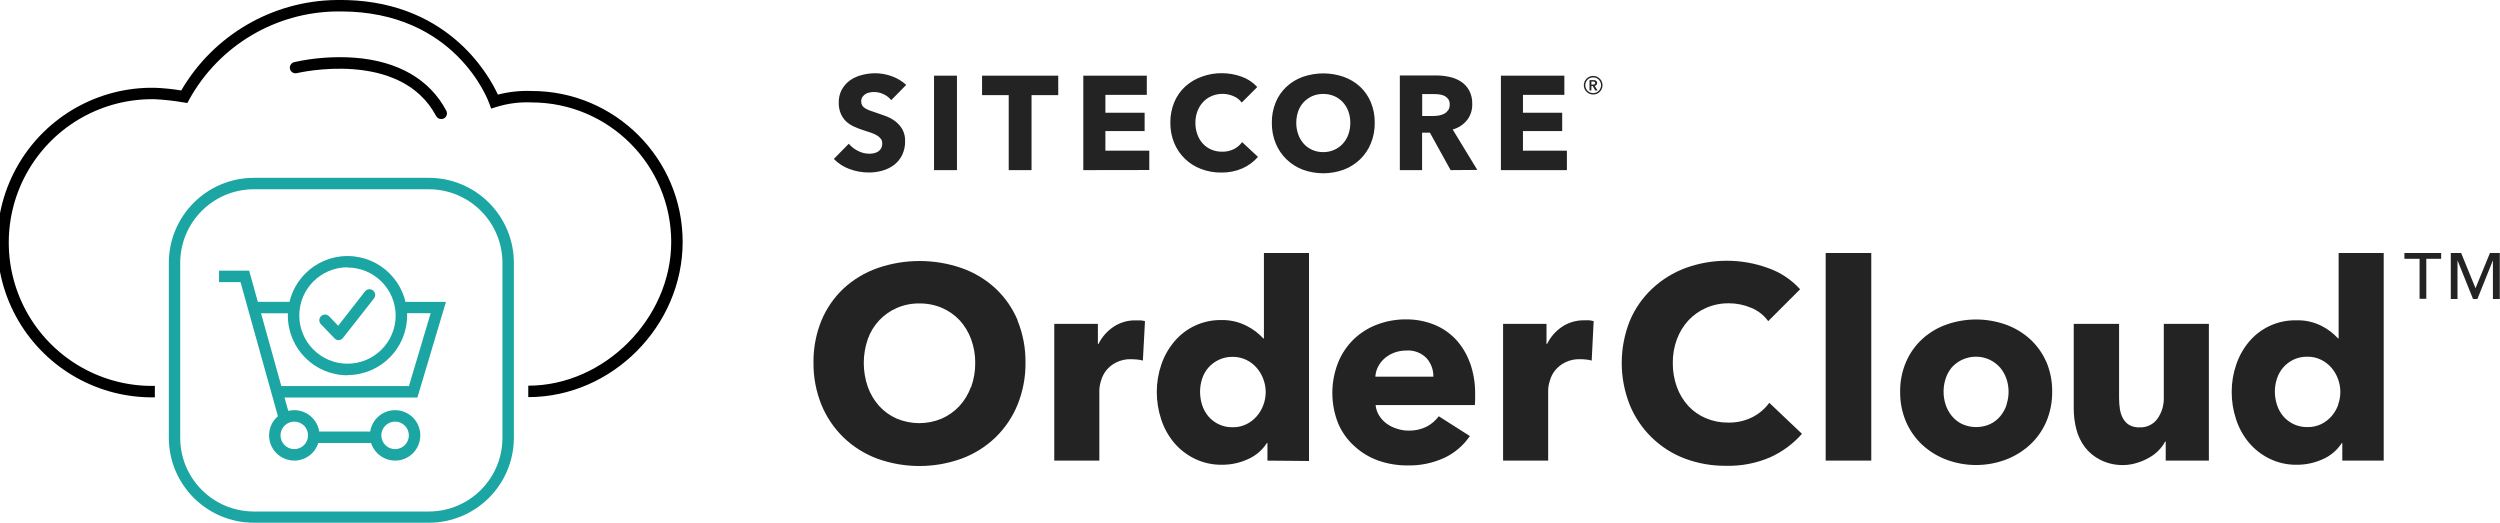
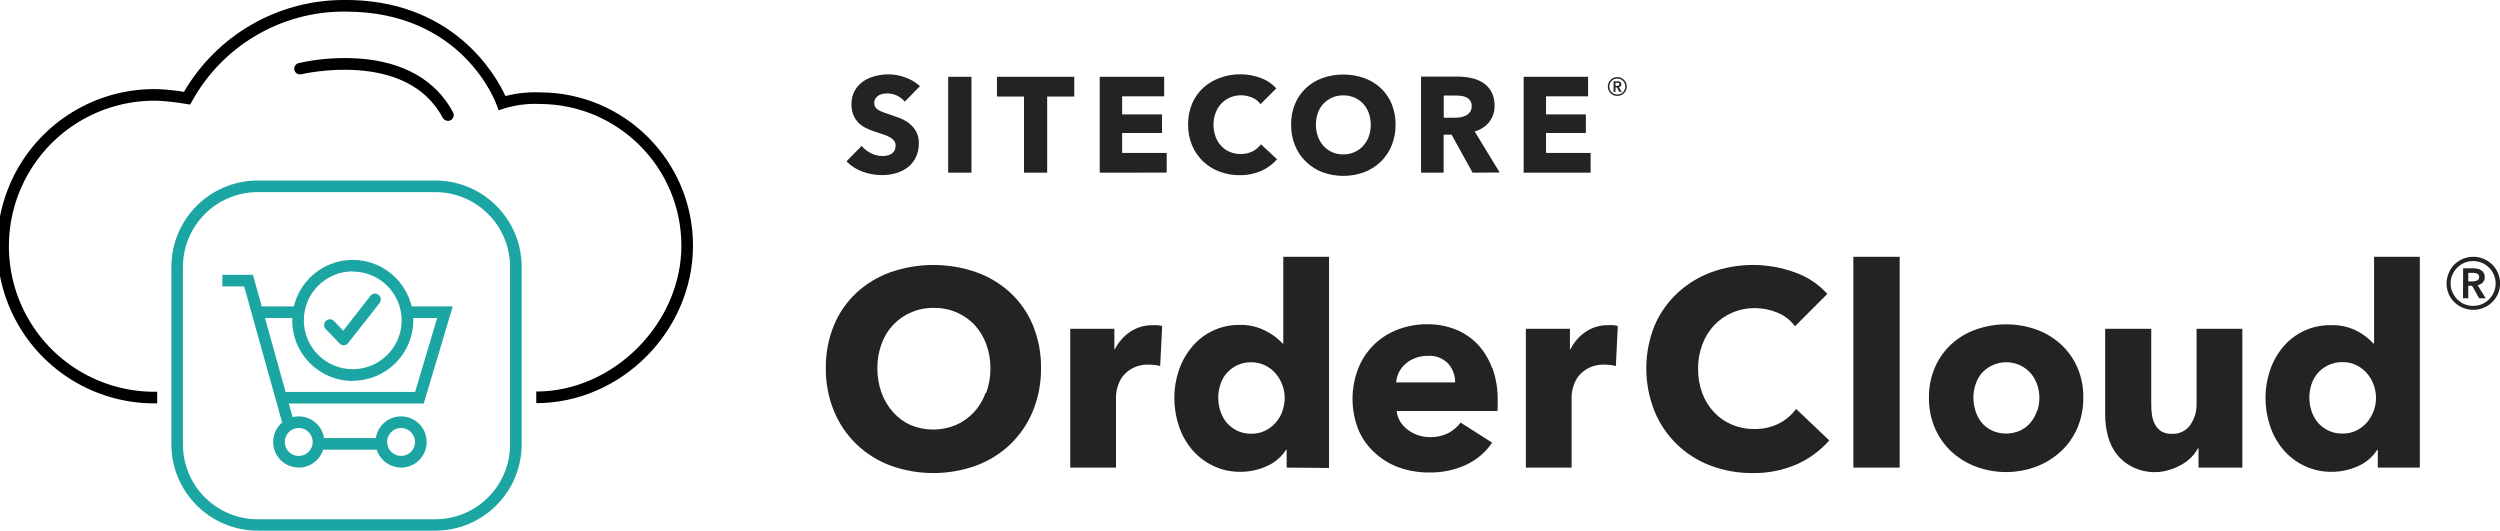
- <svg xmlns="http://www.w3.org/2000/svg" viewBox="0 0 483.04 101.04">
+ <svg xmlns="http://www.w3.org/2000/svg" viewBox="0 0 475.83 101.04">
  <defs>
-     <style>.cls-1{fill:none;}.cls-2{clip-path:url(#clip-path);}.cls-3{fill:#232323;}.cls-4{fill:#1ca6a3;}</style>
-     <clipPath id="clip-path" transform="translate(0 0)">
-       <rect class="cls-1" width="483.04" height="101.04" />
-     </clipPath>
+     <style>.cls-1{fill:#232323;}.cls-2{fill:#1ca6a3;}</style>
  </defs>
  <g id="Layer_2" data-name="Layer 2">
    <g id="Layer_1-2" data-name="Layer 1">
-       <g class="cls-2">
-         <path class="cls-3" d="M302.75,32.87V29.11h-8.49V25.32h7.58V21.78h-7.58V18.33h8V14.62H290V32.87Zm-23-11.52A2,2,0,0,1,279,22a3.82,3.82,0,0,1-1,.32,7.11,7.11,0,0,1-1.11.09h-2.1V18.18h2.35a7.43,7.43,0,0,1,1,.07,3,3,0,0,1,1,.3,2,2,0,0,1,.7.62,1.8,1.8,0,0,1,.27,1,2,2,0,0,1-.3,1.14m5.63,11.52-4.76-7.81a5.45,5.45,0,0,0,2.78-1.81,4.85,4.85,0,0,0,1-3.12,5.23,5.23,0,0,0-.6-2.62,4.73,4.73,0,0,0-1.58-1.71,6.7,6.7,0,0,0-2.25-.91,12.09,12.09,0,0,0-2.56-.27h-7V32.87h4.3V25.63h1.51l4,7.24ZM260.52,26a5.31,5.31,0,0,1-1.09,1.79,4.86,4.86,0,0,1-1.65,1.17,5,5,0,0,1-2.11.43,5.09,5.09,0,0,1-2.12-.43,4.78,4.78,0,0,1-1.63-1.17A5.43,5.43,0,0,1,250.85,26a6.5,6.5,0,0,1-.39-2.28,6.71,6.71,0,0,1,.37-2.22,5.09,5.09,0,0,1,1.07-1.77,5.35,5.35,0,0,1,1.65-1.16,5.24,5.24,0,0,1,2.12-.42,5.33,5.33,0,0,1,2.13.42,5.13,5.13,0,0,1,1.65,1.16,5.41,5.41,0,0,1,1.07,1.77,6.47,6.47,0,0,1,.38,2.22,6.73,6.73,0,0,1-.38,2.28m4.35-6.24a8.66,8.66,0,0,0-2.07-3,9.25,9.25,0,0,0-3.16-1.91,12.07,12.07,0,0,0-7.93,0,9.17,9.17,0,0,0-3.14,1.91,8.55,8.55,0,0,0-2.08,3,10.06,10.06,0,0,0-.75,4,10.11,10.11,0,0,0,.75,3.95,8.92,8.92,0,0,0,2.08,3.07,9.15,9.15,0,0,0,3.14,2,11.58,11.58,0,0,0,7.93,0,9.24,9.24,0,0,0,3.16-2,9,9,0,0,0,2.07-3.07,10.11,10.11,0,0,0,.75-3.95,10.06,10.06,0,0,0-.75-4M243.09,30.34,240,27.46a4.57,4.57,0,0,1-1.57,1.34,4.94,4.94,0,0,1-2.3.51,5.16,5.16,0,0,1-2.09-.41,4.73,4.73,0,0,1-1.63-1.15A5.13,5.13,0,0,1,231.36,26a6.4,6.4,0,0,1-.39-2.27,6.18,6.18,0,0,1,.39-2.23,5.3,5.3,0,0,1,1.08-1.77,4.9,4.9,0,0,1,1.66-1.17,5.38,5.38,0,0,1,4.19,0,3.7,3.7,0,0,1,1.63,1.26l3-3a7.38,7.38,0,0,0-3-2,11.18,11.18,0,0,0-3.81-.68,11,11,0,0,0-3.89.67A9.38,9.38,0,0,0,229,16.72a8.58,8.58,0,0,0-2.1,3,9.93,9.93,0,0,0-.77,4,10,10,0,0,0,.75,3.92,9,9,0,0,0,5.17,5,10.61,10.61,0,0,0,3.91.7,9.84,9.84,0,0,0,4.1-.81,8.74,8.74,0,0,0,3-2.21m-21,2.53V29.11h-8.48V25.32h7.58V21.78h-7.58V18.33h8V14.62H209.31V32.87ZM204.47,18.38V14.62H189.75v3.76h5.15V32.87h4.41V18.38ZM184.9,14.62h-4.43V32.87h4.43Zm-9.8,1.78a8.2,8.2,0,0,0-2.82-1.68,9.43,9.43,0,0,0-3.16-.57,10,10,0,0,0-2.55.33,7,7,0,0,0-2.27,1,5.42,5.42,0,0,0-1.62,1.78,5.09,5.09,0,0,0-.62,2.61,5,5,0,0,0,.4,2.1,4.74,4.74,0,0,0,1,1.47,5.92,5.92,0,0,0,1.5,1,15.53,15.53,0,0,0,1.71.67l1.61.53a5.54,5.54,0,0,1,1.19.54,2.68,2.68,0,0,1,.74.66,1.46,1.46,0,0,1,.25.87,2,2,0,0,1-.2.93,1.68,1.68,0,0,1-.56.62,2.28,2.28,0,0,1-.81.34,4.32,4.32,0,0,1-.95.1,4.76,4.76,0,0,1-2.18-.55A5.4,5.4,0,0,1,164,27.77l-2.89,2.94a8,8,0,0,0,3,1.94,10.63,10.63,0,0,0,3.79.68,9.43,9.43,0,0,0,2.6-.36,6.79,6.79,0,0,0,2.24-1.1,5.27,5.27,0,0,0,1.56-1.9,5.9,5.9,0,0,0,.58-2.72,4.42,4.42,0,0,0-.54-2.28,5.3,5.3,0,0,0-1.36-1.54,7.33,7.33,0,0,0-1.83-1c-.68-.25-1.32-.47-1.94-.68l-1.16-.4a4.92,4.92,0,0,1-.89-.43,1.65,1.65,0,0,1-.57-.54,1.49,1.49,0,0,1-.19-.77,1.46,1.46,0,0,1,.25-.89,2,2,0,0,1,.6-.57,2.37,2.37,0,0,1,.81-.29,4.53,4.53,0,0,1,.89-.08,4.23,4.23,0,0,1,1.77.42,4.07,4.07,0,0,1,1.48,1.15Z" transform="translate(0 0)" />
-         <path class="cls-3" d="M307.48,16.34v-.58h.34a.65.65,0,0,1,.27.05.21.21,0,0,1,.13.22.24.24,0,0,1-.14.25.8.8,0,0,1-.3.06Zm-.36,1.14h.36v-.85h.27l.47.85h.45l-.55-.89a.58.58,0,0,0,.34-.19.53.53,0,0,0,.13-.36.51.51,0,0,0-.07-.28.58.58,0,0,0-.17-.18.64.64,0,0,0-.24-.1,1.27,1.27,0,0,0-.28,0h-.71Zm-.7-1.6a1.51,1.51,0,0,1,.33-.49,1.44,1.44,0,0,1,.48-.32,1.5,1.5,0,0,1,.6-.12,1.45,1.45,0,0,1,.59.12,1.35,1.35,0,0,1,.48.32,1.51,1.51,0,0,1,.33.49,1.45,1.45,0,0,1,.12.59,1.48,1.48,0,0,1-.12.59,1.63,1.63,0,0,1-.33.49,1.23,1.23,0,0,1-.48.32,1.45,1.45,0,0,1-.59.12,1.5,1.5,0,0,1-.6-.12,1.31,1.31,0,0,1-.48-.32,1.63,1.63,0,0,1-.33-.49,1.48,1.48,0,0,1-.12-.59,1.45,1.45,0,0,1,.12-.59m-.26,1.29a1.7,1.7,0,0,0,.39.57,1.9,1.9,0,0,0,.57.38,1.85,1.85,0,0,0,1.41,0,1.9,1.9,0,0,0,.57-.38,1.7,1.7,0,0,0,.39-.57,1.82,1.82,0,0,0,0-1.4,1.61,1.61,0,0,0-.39-.57,1.92,1.92,0,0,0-.57-.39,1.85,1.85,0,0,0-1.41,0,1.92,1.92,0,0,0-.57.39,1.61,1.61,0,0,0-.39.57,1.82,1.82,0,0,0,0,1.4" transform="translate(0 0)" />
-         <path class="cls-4" d="M49,36.57A14.24,14.24,0,0,0,34.82,50.78V84.62A14.24,14.24,0,0,0,49,98.83H82.87A14.23,14.23,0,0,0,97.08,84.62V50.78A14.23,14.23,0,0,0,82.87,36.57ZM82.87,101H49A16.44,16.44,0,0,1,32.62,84.62V50.78A16.44,16.44,0,0,1,49,34.36H82.87A16.44,16.44,0,0,1,99.29,50.78V84.62A16.44,16.44,0,0,1,82.87,101" transform="translate(0 0)" />
-       </g>
-       <polygon class="cls-4" points="53.98 81.43 46.47 54.51 42.32 54.51 42.32 52.3 48.14 52.3 56.1 80.84 53.98 81.43" />
-       <rect class="cls-4" x="60.66" y="83.38" width="11.83" height="2.21" />
-       <g class="cls-2">
-         <path class="cls-4" d="M76.29,81.46A2.66,2.66,0,1,0,79,84.12a2.66,2.66,0,0,0-2.66-2.66m0,7.53a4.87,4.87,0,1,1,4.87-4.87A4.88,4.88,0,0,1,76.29,89" transform="translate(0 0)" />
-         <path class="cls-4" d="M56.86,81.46a2.66,2.66,0,1,0,2.66,2.66,2.66,2.66,0,0,0-2.66-2.66m0,7.53a4.87,4.87,0,1,1,4.87-4.87A4.88,4.88,0,0,1,56.86,89" transform="translate(0 0)" />
-       </g>
-       <polygon class="cls-4" points="80.65 76.81 54 76.81 54 74.6 79.01 74.6 83.21 60.52 77.55 60.52 77.55 58.32 86.17 58.32 80.65 76.81" />
-       <rect class="cls-4" x="49.68" y="58.32" width="7.18" height="2.21" />
-       <g class="cls-2">
-         <path class="cls-4" d="M67.14,51.65A9.31,9.31,0,1,0,76.45,61a9.32,9.32,0,0,0-9.31-9.31m0,20.82A11.52,11.52,0,1,1,78.66,61,11.52,11.52,0,0,1,67.14,72.47" transform="translate(0 0)" />
-         <path class="cls-4" d="M65.44,65.73a1.11,1.11,0,0,1-.8-.35L62,62.64a1.1,1.1,0,1,1,1.6-1.52l1.74,1.82,5.18-6.63a1.1,1.1,0,1,1,1.74,1.36l-6,7.63a1.08,1.08,0,0,1-.81.42h-.06" transform="translate(0 0)" />
-         <path d="M102.07,76.73V74.52c14.71,0,27.62-13,27.62-27.79a27,27,0,0,0-26.94-26.94,19.86,19.86,0,0,0-6.85.88l-1,.32-.36-1c-.26-.73-6.63-17.78-28.71-17.78h-.74a33,33,0,0,0-28.52,17l-.37.69-.78-.12a46.16,46.16,0,0,0-5.5-.61,27.7,27.7,0,1,0,0,55.39v2.21a29.91,29.91,0,1,1,0-59.81,40.86,40.86,0,0,1,5.1.52A35.2,35.2,0,0,1,65,0C86.2-.36,94.38,14.34,96.2,18.28a22.67,22.67,0,0,1,6.55-.7A29.18,29.18,0,0,1,131.9,46.73c0,16.26-13.66,30-29.83,30" transform="translate(0 0)" />
-         <path d="M85.26,23a1.12,1.12,0,0,1-1-.59c-6.9-13-26.69-8.32-26.89-8.28a1.1,1.1,0,0,1-1.34-.8A1.12,1.12,0,0,1,56.86,12a40.82,40.82,0,0,1,11.64-.85c8.39.64,14.52,4.17,17.73,10.24a1.1,1.1,0,0,1-.46,1.49,1.17,1.17,0,0,1-.51.13" transform="translate(0 0)" />
-         <path class="cls-3" d="M460.57,89V48.88h-8.71V65.4h-.1A11.06,11.06,0,0,0,448.62,63a10.11,10.11,0,0,0-4.94-1.11A11.61,11.61,0,0,0,434.57,66a13.63,13.63,0,0,0-2.49,4.43,15.92,15.92,0,0,0-.88,5.29,16.59,16.59,0,0,0,.85,5.31,13.7,13.7,0,0,0,2.47,4.49,12.25,12.25,0,0,0,4,3.11,11.65,11.65,0,0,0,5.31,1.17,12,12,0,0,0,5-1.09,8.31,8.31,0,0,0,3.64-3.11h.1V89Zm-8.79-10.78a7.09,7.09,0,0,1-1.27,2.18,6.57,6.57,0,0,1-2,1.54,5.88,5.88,0,0,1-2.66.58,6,6,0,0,1-2.71-.58,6.1,6.1,0,0,1-2-1.54,6.4,6.4,0,0,1-1.2-2.21,8.09,8.09,0,0,1-.4-2.52,7.93,7.93,0,0,1,.4-2.5,6.13,6.13,0,0,1,3.16-3.66,6,6,0,0,1,2.71-.59,5.88,5.88,0,0,1,2.66.59,6.41,6.41,0,0,1,2,1.54,7,7,0,0,1,1.27,2.18,7.14,7.14,0,0,1,0,5M426.79,89V62.58h-8.71V76.87a6.72,6.72,0,0,1-1.2,4,4,4,0,0,1-3.47,1.7,3.78,3.78,0,0,1-2-.45,3.43,3.43,0,0,1-1.2-1.25,5.39,5.39,0,0,1-.61-1.8,14.5,14.5,0,0,1-.16-2.13V62.58h-8.76V78.94a15.92,15.92,0,0,0,.5,4,9.85,9.85,0,0,0,1.65,3.45,8.64,8.64,0,0,0,3,2.47,9.54,9.54,0,0,0,4.48,1A9.09,9.09,0,0,0,413,89.4a10.48,10.48,0,0,0,2.29-1,7.81,7.81,0,0,0,1.8-1.38,7.36,7.36,0,0,0,1.25-1.7h.11V89ZM395.35,69.86a13,13,0,0,0-3.19-4.41,14.1,14.1,0,0,0-4.68-2.76,17.22,17.22,0,0,0-11.34,0,13.76,13.76,0,0,0-4.67,2.76,13,13,0,0,0-3.16,4.41,14.07,14.07,0,0,0-1.17,5.84,14.28,14.28,0,0,0,1.17,5.87A13.33,13.33,0,0,0,371.47,86a14.28,14.28,0,0,0,4.67,2.84,16.42,16.42,0,0,0,11.34,0A14.65,14.65,0,0,0,392.16,86a13.26,13.26,0,0,0,3.19-4.46,14.44,14.44,0,0,0,1.16-5.87,14.23,14.23,0,0,0-1.16-5.84m-7.63,8.34a6.71,6.71,0,0,1-1.19,2.2,5.83,5.83,0,0,1-2,1.57,6.6,6.6,0,0,1-5.41,0,5.83,5.83,0,0,1-2-1.57,6.92,6.92,0,0,1-1.2-2.2,8.21,8.21,0,0,1,0-5,6.68,6.68,0,0,1,1.17-2.15,6.3,6.3,0,0,1,7.36-1.51,6.31,6.31,0,0,1,2,1.51,6.79,6.79,0,0,1,1.22,2.15,7.67,7.67,0,0,1,.42,2.5,7.93,7.93,0,0,1-.4,2.5M361.56,48.88h-8.81V89h8.81ZM348.18,83.83l-6.32-6a9.31,9.31,0,0,1-3.24,2.76,10,10,0,0,1-4.73,1.06,10.65,10.65,0,0,1-4.3-.85,9.86,9.86,0,0,1-3.38-2.36,11,11,0,0,1-2.2-3.64,13.23,13.23,0,0,1-.8-4.67,12.88,12.88,0,0,1,.8-4.6,11.12,11.12,0,0,1,2.23-3.64,10.33,10.33,0,0,1,3.43-2.41,10.68,10.68,0,0,1,4.38-.88,11,11,0,0,1,4.25.85,7.65,7.65,0,0,1,3.35,2.6l6.16-6.16a15.07,15.07,0,0,0-6.24-4.12,23.31,23.31,0,0,0-15.86,0,19.24,19.24,0,0,0-6.48,4A18.15,18.15,0,0,0,314.9,62a22,22,0,0,0,0,16.25,18.63,18.63,0,0,0,10.65,10.36A22.19,22.19,0,0,0,333.57,90,20.26,20.26,0,0,0,342,88.37a18.06,18.06,0,0,0,6.16-4.54M307.92,62.05a4.53,4.53,0,0,0-.83-.16,8.67,8.67,0,0,0-1,0,7.44,7.44,0,0,0-4.31,1.27,8.57,8.57,0,0,0-2.86,3.29h-.11V62.58h-8.39V89h8.71V75.43a6.25,6.25,0,0,1,.32-1.85,5.73,5.73,0,0,1,1-2,6,6,0,0,1,1.92-1.54,6.09,6.09,0,0,1,2.94-.64,10.09,10.09,0,0,1,1.09.06,6,6,0,0,1,1.14.21ZM265.74,72.78a4.81,4.81,0,0,1,.53-1.94,5.43,5.43,0,0,1,1.28-1.62,6.12,6.12,0,0,1,1.86-1.09,6.66,6.66,0,0,1,2.33-.4,4.93,4.93,0,0,1,3.91,1.49,5.21,5.21,0,0,1,1.3,3.56ZM284,70.07a13.22,13.22,0,0,0-2.74-4.52,11.93,11.93,0,0,0-4.19-2.84,14.37,14.37,0,0,0-5.37-1,15.47,15.47,0,0,0-5.63,1,13.36,13.36,0,0,0-4.51,2.84,13.15,13.15,0,0,0-3,4.46,16,16,0,0,0,0,11.82,12.53,12.53,0,0,0,3.14,4.38A13.56,13.56,0,0,0,266.33,89a16.88,16.88,0,0,0,5.63.93,16.18,16.18,0,0,0,7.09-1.46A12.23,12.23,0,0,0,284,84.25l-6-3.82a7.09,7.09,0,0,1-2.34,2,7.4,7.4,0,0,1-3.51.77,6.91,6.91,0,0,1-2.26-.37,6.82,6.82,0,0,1-2-1,5.73,5.73,0,0,1-1.43-1.56,4.57,4.57,0,0,1-.67-2h19.18c0-.32.05-.66.05-1V76.12a17.49,17.49,0,0,0-1-6.05m-31.1,19V48.88h-8.71V65.4h-.11A11,11,0,0,0,240.94,63,10.16,10.16,0,0,0,236,61.84,11.61,11.61,0,0,0,226.89,66a13.66,13.66,0,0,0-2.5,4.43,16.17,16.17,0,0,0-.88,5.29,16.87,16.87,0,0,0,.85,5.31,13.7,13.7,0,0,0,2.47,4.49,12.25,12.25,0,0,0,4,3.11,11.71,11.71,0,0,0,5.31,1.17,11.93,11.93,0,0,0,5-1.09,8.25,8.25,0,0,0,3.64-3.11h.11V89ZM244.1,78.25a7.12,7.12,0,0,1-1.28,2.18,6.45,6.45,0,0,1-2,1.54,5.85,5.85,0,0,1-2.66.58,5.93,5.93,0,0,1-2.7-.58,6.14,6.14,0,0,1-2-1.54,6.57,6.57,0,0,1-1.2-2.21,8.39,8.39,0,0,1-.39-2.52,8.21,8.21,0,0,1,.39-2.5,6.38,6.38,0,0,1,1.2-2.15,6.2,6.2,0,0,1,2-1.51,5.93,5.93,0,0,1,2.7-.59,5.85,5.85,0,0,1,2.66.59,6.3,6.3,0,0,1,2,1.54,7,7,0,0,1,1.28,2.18,7.14,7.14,0,0,1,0,5m-22.87-16.2a4.4,4.4,0,0,0-.82-.16,8.94,8.94,0,0,0-1,0,7.41,7.41,0,0,0-4.3,1.27,8.59,8.59,0,0,0-2.87,3.29h-.11V62.58H203.7V89h8.71V75.43a6.59,6.59,0,0,1,.32-1.85,5.76,5.76,0,0,1,1-2,5.83,5.83,0,0,1,1.91-1.54,6.16,6.16,0,0,1,2.95-.64,10.38,10.38,0,0,1,1.09.06,6,6,0,0,1,1.14.21Zm-24.59-.13a17.92,17.92,0,0,0-4.28-6.19,18.91,18.91,0,0,0-6.51-3.93,24.84,24.84,0,0,0-16.33,0A19,19,0,0,0,163,55.73a17.92,17.92,0,0,0-4.28,6.19,20.81,20.81,0,0,0-1.54,8.15,21.09,21.09,0,0,0,1.54,8.15A18.65,18.65,0,0,0,163,84.54a19,19,0,0,0,6.48,4.07,24,24,0,0,0,16.33,0,18.91,18.91,0,0,0,6.51-4.07,18.65,18.65,0,0,0,4.28-6.32,21.09,21.09,0,0,0,1.54-8.15,20.81,20.81,0,0,0-1.54-8.15m-9,12.85a10.94,10.94,0,0,1-2.23,3.69,10.45,10.45,0,0,1-3.4,2.42,11.22,11.22,0,0,1-8.71,0,10.16,10.16,0,0,1-3.38-2.42,11.21,11.21,0,0,1-2.2-3.69,14.08,14.08,0,0,1,0-9.27,10.27,10.27,0,0,1,5.61-6,10.63,10.63,0,0,1,4.35-.87,10.85,10.85,0,0,1,4.39.87,10.35,10.35,0,0,1,3.4,2.39,11.08,11.08,0,0,1,2.2,3.64,13,13,0,0,1,.8,4.57,13.44,13.44,0,0,1-.8,4.7" transform="translate(0 0)" />
-       </g>
-       <path class="cls-3" d="M464.57,48.88V50h2.93v7.73h1.3V50h2.87V48.88Zm16.53,0-2.79,6.81-2.78-6.81h-2v8.89h1.3V50.3h0l3,7.47h.84l3-7.47h0v7.47H483V48.88Z" transform="translate(0 0)" />
+       <path class="cls-1" d="M302.75,32.87V29.11h-8.49V25.32h7.58V21.78h-7.58V18.33h8V14.62H290V32.87Zm-23-11.52A2,2,0,0,1,279,22a3.82,3.82,0,0,1-1,.32,7.11,7.11,0,0,1-1.11.09h-2.1V18.18h2.35a7.43,7.43,0,0,1,1,.07,3,3,0,0,1,1,.3,2,2,0,0,1,.7.62,1.8,1.8,0,0,1,.27,1,2,2,0,0,1-.3,1.14m5.63,11.52-4.76-7.81a5.45,5.45,0,0,0,2.78-1.81,4.85,4.85,0,0,0,1-3.12,5.23,5.23,0,0,0-.6-2.62,4.73,4.73,0,0,0-1.58-1.71,6.7,6.7,0,0,0-2.25-.91,12.09,12.09,0,0,0-2.56-.27h-7V32.87h4.3V25.63h1.51l4,7.24ZM260.52,26a5.31,5.31,0,0,1-1.09,1.79,4.86,4.86,0,0,1-1.65,1.17,5,5,0,0,1-2.11.43,5.09,5.09,0,0,1-2.12-.43,4.78,4.78,0,0,1-1.63-1.17A5.43,5.43,0,0,1,250.85,26a6.5,6.5,0,0,1-.39-2.28,6.71,6.71,0,0,1,.37-2.22,5.09,5.09,0,0,1,1.07-1.77,5.35,5.35,0,0,1,1.65-1.16,5.24,5.24,0,0,1,2.12-.42,5.33,5.33,0,0,1,2.13.42,5.13,5.13,0,0,1,1.65,1.16,5.41,5.41,0,0,1,1.07,1.77,6.47,6.47,0,0,1,.38,2.22,6.73,6.73,0,0,1-.38,2.28m4.35-6.24a8.66,8.66,0,0,0-2.07-3,9.25,9.25,0,0,0-3.16-1.91,12.07,12.07,0,0,0-7.93,0,9.17,9.17,0,0,0-3.14,1.91,8.55,8.55,0,0,0-2.08,3,10.06,10.06,0,0,0-.75,4,10.11,10.11,0,0,0,.75,3.95,8.92,8.92,0,0,0,2.08,3.07,9.15,9.15,0,0,0,3.14,2,11.58,11.58,0,0,0,7.93,0,9.24,9.24,0,0,0,3.16-2,9,9,0,0,0,2.07-3.07,10.11,10.11,0,0,0,.75-3.95,10.06,10.06,0,0,0-.75-4M243.09,30.34,240,27.46a4.57,4.57,0,0,1-1.57,1.34,4.94,4.94,0,0,1-2.3.51,5.16,5.16,0,0,1-2.09-.41,4.73,4.73,0,0,1-1.63-1.15A5.13,5.13,0,0,1,231.36,26a6.4,6.4,0,0,1-.39-2.27,6.18,6.18,0,0,1,.39-2.23,5.3,5.3,0,0,1,1.08-1.77,4.9,4.9,0,0,1,1.66-1.17,5.38,5.38,0,0,1,4.19,0,3.7,3.7,0,0,1,1.63,1.26l3-3a7.38,7.38,0,0,0-3-2,11.18,11.18,0,0,0-3.81-.68,11,11,0,0,0-3.89.67A9.38,9.38,0,0,0,229,16.72a8.58,8.58,0,0,0-2.1,3,9.93,9.93,0,0,0-.77,4,10,10,0,0,0,.75,3.92,9,9,0,0,0,5.17,5,10.61,10.61,0,0,0,3.91.7,9.84,9.84,0,0,0,4.1-.81,8.74,8.74,0,0,0,3-2.21m-21,2.53V29.11h-8.48V25.32h7.58V21.78h-7.58V18.33h8V14.62H209.31V32.87ZM204.47,18.38V14.62H189.75v3.76h5.15V32.87h4.41V18.38ZM184.9,14.62h-4.43V32.87h4.43Zm-9.8,1.78a8.2,8.2,0,0,0-2.82-1.68,9.43,9.43,0,0,0-3.16-.57,10,10,0,0,0-2.55.33,7,7,0,0,0-2.27,1,5.42,5.42,0,0,0-1.62,1.78,5.09,5.09,0,0,0-.62,2.61,5,5,0,0,0,.4,2.1,4.74,4.74,0,0,0,1,1.47,5.92,5.92,0,0,0,1.5,1,15.53,15.53,0,0,0,1.71.67l1.61.53a5.54,5.54,0,0,1,1.19.54,2.68,2.68,0,0,1,.74.66,1.46,1.46,0,0,1,.25.87,2,2,0,0,1-.2.93,1.68,1.68,0,0,1-.56.62,2.28,2.28,0,0,1-.81.34,4.32,4.32,0,0,1-.95.1,4.76,4.76,0,0,1-2.18-.55A5.4,5.4,0,0,1,164,27.77l-2.89,2.94a8,8,0,0,0,3,1.94,10.63,10.63,0,0,0,3.79.68,9.43,9.43,0,0,0,2.6-.36,6.79,6.79,0,0,0,2.24-1.1,5.27,5.27,0,0,0,1.56-1.9,5.9,5.9,0,0,0,.58-2.72,4.42,4.42,0,0,0-.54-2.28,5.3,5.3,0,0,0-1.36-1.54,7.33,7.33,0,0,0-1.83-1c-.68-.25-1.32-.47-1.94-.68l-1.16-.4a4.92,4.92,0,0,1-.89-.43,1.65,1.65,0,0,1-.57-.54,1.49,1.49,0,0,1-.19-.77,1.46,1.46,0,0,1,.25-.89,2,2,0,0,1,.6-.57,2.37,2.37,0,0,1,.81-.29,4.53,4.53,0,0,1,.89-.08,4.23,4.23,0,0,1,1.77.42,4.07,4.07,0,0,1,1.48,1.15Z" />
+       <path class="cls-1" d="M307.48,16.34v-.58h.34a.65.65,0,0,1,.27.05.21.21,0,0,1,.13.22.24.24,0,0,1-.14.25.8.8,0,0,1-.3.06Zm-.36,1.14h.36v-.85h.27l.47.85h.45l-.55-.89a.58.58,0,0,0,.34-.19.53.53,0,0,0,.13-.36.51.51,0,0,0-.07-.28.58.58,0,0,0-.17-.18.64.64,0,0,0-.24-.1,1.27,1.27,0,0,0-.28,0h-.71Zm-.7-1.6a1.51,1.51,0,0,1,.33-.49,1.44,1.44,0,0,1,.48-.32,1.5,1.5,0,0,1,.6-.12,1.45,1.45,0,0,1,.59.12,1.35,1.35,0,0,1,.48.32,1.51,1.51,0,0,1,.33.49,1.45,1.45,0,0,1,.12.59,1.48,1.48,0,0,1-.12.59,1.63,1.63,0,0,1-.33.49,1.23,1.23,0,0,1-.48.32,1.45,1.45,0,0,1-.59.12,1.5,1.5,0,0,1-.6-.12,1.31,1.31,0,0,1-.48-.32,1.63,1.63,0,0,1-.33-.49,1.48,1.48,0,0,1-.12-.59,1.45,1.45,0,0,1,.12-.59m-.26,1.29a1.7,1.7,0,0,0,.39.57,1.9,1.9,0,0,0,.57.38,1.85,1.85,0,0,0,1.41,0,1.9,1.9,0,0,0,.57-.38,1.7,1.7,0,0,0,.39-.57,1.82,1.82,0,0,0,0-1.4,1.61,1.61,0,0,0-.39-.57,1.92,1.92,0,0,0-.57-.39,1.85,1.85,0,0,0-1.41,0,1.92,1.92,0,0,0-.57.39,1.61,1.61,0,0,0-.39.57,1.82,1.82,0,0,0,0,1.4" />
+       <path class="cls-2" d="M49,36.57A14.24,14.24,0,0,0,34.82,50.78V84.62A14.24,14.24,0,0,0,49,98.83H82.87A14.23,14.23,0,0,0,97.08,84.62V50.78A14.23,14.23,0,0,0,82.87,36.57ZM82.87,101H49A16.44,16.44,0,0,1,32.62,84.62V50.78A16.44,16.44,0,0,1,49,34.36H82.87A16.44,16.44,0,0,1,99.29,50.78V84.62A16.44,16.44,0,0,1,82.87,101" />
+       <polygon class="cls-2" points="53.98 81.43 46.47 54.51 42.32 54.51 42.32 52.3 48.14 52.3 56.1 80.84 53.98 81.43" />
+       <rect class="cls-2" x="60.66" y="83.38" width="11.83" height="2.21" />
+       <path class="cls-2" d="M76.29,81.46A2.66,2.66,0,1,0,79,84.12a2.67,2.67,0,0,0-2.66-2.66m0,7.53a4.87,4.87,0,1,1,4.87-4.87A4.87,4.87,0,0,1,76.29,89" />
+       <path class="cls-2" d="M56.86,81.46a2.66,2.66,0,1,0,2.66,2.66,2.66,2.66,0,0,0-2.66-2.66m0,7.53a4.87,4.87,0,1,1,4.87-4.87A4.88,4.88,0,0,1,56.86,89" />
+       <polygon class="cls-2" points="80.65 76.81 54 76.81 54 74.6 79.01 74.6 83.21 60.52 77.55 60.52 77.55 58.32 86.17 58.32 80.65 76.81" />
+       <rect class="cls-2" x="49.68" y="58.32" width="7.18" height="2.21" />
+       <path class="cls-2" d="M67.14,51.65A9.31,9.31,0,1,0,76.45,61a9.32,9.32,0,0,0-9.31-9.31m0,20.82A11.52,11.52,0,1,1,78.66,61,11.52,11.52,0,0,1,67.14,72.47" />
+       <path class="cls-2" d="M65.44,65.73a1.11,1.11,0,0,1-.8-.35L62,62.64a1.1,1.1,0,1,1,1.59-1.52l1.74,1.82,5.18-6.63a1.1,1.1,0,1,1,1.74,1.36l-6,7.63a1.08,1.08,0,0,1-.81.42h-.06" />
+       <path d="M102.07,76.73V74.52c14.71,0,27.62-13,27.62-27.79a27,27,0,0,0-26.94-26.94,19.86,19.86,0,0,0-6.85.88l-1,.32-.36-1c-.26-.73-6.63-17.78-28.71-17.78h-.74a33,33,0,0,0-28.51,17l-.38.69-.78-.12a46.16,46.16,0,0,0-5.5-.61,27.7,27.7,0,1,0,0,55.39v2.21a29.91,29.91,0,1,1,0-59.81,40.86,40.86,0,0,1,5.1.52A35.2,35.2,0,0,1,65,0C86.2-.36,94.38,14.34,96.2,18.28a22.71,22.71,0,0,1,6.55-.7A29.18,29.18,0,0,1,131.9,46.73c0,16.26-13.66,30-29.83,30" />
+       <path d="M85.26,23a1.12,1.12,0,0,1-1-.59c-6.9-13-26.69-8.32-26.89-8.28a1.1,1.1,0,0,1-1.34-.8A1.12,1.12,0,0,1,56.86,12a40.82,40.82,0,0,1,11.64-.85c8.39.64,14.52,4.17,17.73,10.24a1.1,1.1,0,0,1-.46,1.49,1.17,1.17,0,0,1-.51.13" />
+       <path class="cls-1" d="M460.57,89V48.88h-8.71V65.4h-.1A11.06,11.06,0,0,0,448.62,63a10.11,10.11,0,0,0-4.94-1.11A11.61,11.61,0,0,0,434.57,66a13.63,13.63,0,0,0-2.49,4.43,15.92,15.92,0,0,0-.88,5.29,16.59,16.59,0,0,0,.85,5.31,13.7,13.7,0,0,0,2.47,4.49,12.25,12.25,0,0,0,4,3.11,11.71,11.71,0,0,0,5.31,1.17,12,12,0,0,0,5-1.09,8.31,8.31,0,0,0,3.64-3.11h.1V89Zm-8.79-10.78a7.09,7.09,0,0,1-1.27,2.18,6.45,6.45,0,0,1-2,1.54,5.88,5.88,0,0,1-2.66.58,6,6,0,0,1-2.71-.58,6.1,6.1,0,0,1-2-1.54,6.57,6.57,0,0,1-1.2-2.21,8.4,8.4,0,0,1-.4-2.52,8.22,8.22,0,0,1,.4-2.5,6.38,6.38,0,0,1,1.2-2.15,6.16,6.16,0,0,1,2-1.51,6,6,0,0,1,2.71-.59,5.88,5.88,0,0,1,2.66.59,6.3,6.3,0,0,1,2,1.54,7,7,0,0,1,1.27,2.18,7.14,7.14,0,0,1,0,5M426.79,89V62.58h-8.71V76.87a6.78,6.78,0,0,1-1.19,4,4,4,0,0,1-3.48,1.7,3.78,3.78,0,0,1-2-.45,3.33,3.33,0,0,1-1.19-1.25,5.19,5.19,0,0,1-.62-1.8,14.53,14.53,0,0,1-.15-2.13V62.58h-8.77V78.94a15.47,15.47,0,0,0,.51,4,9.66,9.66,0,0,0,1.64,3.45,8.74,8.74,0,0,0,3,2.47,9.56,9.56,0,0,0,4.49,1A9,9,0,0,0,413,89.4a10.48,10.48,0,0,0,2.29-1,7.81,7.81,0,0,0,1.8-1.38,7.36,7.36,0,0,0,1.25-1.7h.11V89ZM395.35,69.86a12.83,12.83,0,0,0-3.19-4.41,14.06,14.06,0,0,0-4.67-2.76,17.22,17.22,0,0,0-11.34,0,13.71,13.71,0,0,0-4.68,2.76,13,13,0,0,0-3.16,4.41,14.07,14.07,0,0,0-1.17,5.84,14.28,14.28,0,0,0,1.17,5.87A13.33,13.33,0,0,0,371.47,86a14.22,14.22,0,0,0,4.68,2.84,16.42,16.42,0,0,0,11.34,0A14.6,14.6,0,0,0,392.16,86a13.13,13.13,0,0,0,3.19-4.46,14.28,14.28,0,0,0,1.17-5.87,14.07,14.07,0,0,0-1.17-5.84m-7.63,8.34a6.71,6.71,0,0,1-1.19,2.2,5.83,5.83,0,0,1-2,1.57,6.6,6.6,0,0,1-5.41,0,5.83,5.83,0,0,1-2-1.57A6.71,6.71,0,0,1,376,78.2a8,8,0,0,1,0-5,6.47,6.47,0,0,1,1.16-2.15,6.3,6.3,0,0,1,7.36-1.51,6.2,6.2,0,0,1,2,1.51,6.79,6.79,0,0,1,1.22,2.15,7.67,7.67,0,0,1,.42,2.5,7.93,7.93,0,0,1-.4,2.5M361.57,48.88h-8.82V89h8.82ZM348.18,83.83l-6.32-6a9.31,9.31,0,0,1-3.24,2.76,10,10,0,0,1-4.73,1.06,10.65,10.65,0,0,1-4.3-.85,9.73,9.73,0,0,1-3.37-2.36A10.83,10.83,0,0,1,324,74.85a13.23,13.23,0,0,1-.8-4.67,12.88,12.88,0,0,1,.8-4.6,11.12,11.12,0,0,1,2.23-3.64,10.33,10.33,0,0,1,3.43-2.41,10.68,10.68,0,0,1,4.38-.88,11,11,0,0,1,4.25.85,7.65,7.65,0,0,1,3.35,2.6l6.16-6.16a15.07,15.07,0,0,0-6.24-4.12,23.31,23.31,0,0,0-15.86,0,19.24,19.24,0,0,0-6.48,4A18.29,18.29,0,0,0,314.9,62a21.94,21.94,0,0,0,0,16.25,18.55,18.55,0,0,0,10.65,10.36,22.13,22.13,0,0,0,8,1.43A20.26,20.26,0,0,0,342,88.37a18.06,18.06,0,0,0,6.16-4.54M307.92,62.05a4.53,4.53,0,0,0-.83-.16,8.67,8.67,0,0,0-1,0,7.39,7.39,0,0,0-4.3,1.27,8.59,8.59,0,0,0-2.87,3.29h-.11V62.58h-8.39V89h8.71V75.43a6.59,6.59,0,0,1,.32-1.85,5.91,5.91,0,0,1,1-2,6,6,0,0,1,1.92-1.54,6.12,6.12,0,0,1,2.94-.64,10.09,10.09,0,0,1,1.09.06,6.08,6.08,0,0,1,1.15.21ZM265.74,72.78a4.81,4.81,0,0,1,.53-1.94,5.43,5.43,0,0,1,1.28-1.62,6.12,6.12,0,0,1,1.86-1.09,6.7,6.7,0,0,1,2.33-.4,4.93,4.93,0,0,1,3.91,1.49,5.21,5.21,0,0,1,1.3,3.56ZM284,70.07a13.22,13.22,0,0,0-2.74-4.52,11.93,11.93,0,0,0-4.19-2.84,14.37,14.37,0,0,0-5.37-1,15.51,15.51,0,0,0-5.63,1,13.46,13.46,0,0,0-4.51,2.84,13.15,13.15,0,0,0-3,4.46,16,16,0,0,0,0,11.82,12.53,12.53,0,0,0,3.14,4.38A13.65,13.65,0,0,0,266.33,89a16.88,16.88,0,0,0,5.63.93,16.18,16.18,0,0,0,7.09-1.46A12.23,12.23,0,0,0,284,84.25l-6-3.82a7,7,0,0,1-2.34,2,7.4,7.4,0,0,1-3.51.77,7,7,0,0,1-4.22-1.41,5.73,5.73,0,0,1-1.43-1.56,4.57,4.57,0,0,1-.67-2h19.18c0-.32.05-.66.05-1V76.12a17.49,17.49,0,0,0-1-6.05m-31.1,19V48.88h-8.71V65.4h-.11A11,11,0,0,0,240.94,63,10.16,10.16,0,0,0,236,61.84,11.61,11.61,0,0,0,226.89,66a13.84,13.84,0,0,0-2.5,4.43,16.17,16.17,0,0,0-.88,5.29,16.87,16.87,0,0,0,.85,5.31,13.7,13.7,0,0,0,2.47,4.49,12.25,12.25,0,0,0,4,3.11,11.71,11.71,0,0,0,5.31,1.17,11.93,11.93,0,0,0,5-1.09,8.25,8.25,0,0,0,3.64-3.11h.11V89ZM244.1,78.25a7.12,7.12,0,0,1-1.28,2.18,6.45,6.45,0,0,1-2,1.54,5.83,5.83,0,0,1-2.65.58,5.94,5.94,0,0,1-2.71-.58,6.14,6.14,0,0,1-2-1.54,6.38,6.38,0,0,1-1.19-2.21,8.09,8.09,0,0,1-.4-2.52,7.93,7.93,0,0,1,.4-2.5,6,6,0,0,1,3.16-3.66,6,6,0,0,1,2.71-.59,5.84,5.84,0,0,1,2.65.59,6.3,6.3,0,0,1,2,1.54,7,7,0,0,1,1.28,2.18,7.14,7.14,0,0,1,0,5m-22.87-16.2a4.4,4.4,0,0,0-.82-.16,8.94,8.94,0,0,0-1,0,7.41,7.41,0,0,0-4.3,1.27,8.59,8.59,0,0,0-2.87,3.29h-.11V62.58H203.7V89h8.71V75.43a6.59,6.59,0,0,1,.32-1.85,5.76,5.76,0,0,1,1-2,5.94,5.94,0,0,1,1.91-1.54,6.16,6.16,0,0,1,2.95-.64,10.38,10.38,0,0,1,1.09.06,6,6,0,0,1,1.14.21Zm-24.59-.13a17.92,17.92,0,0,0-4.28-6.19,18.91,18.91,0,0,0-6.51-3.93,24.84,24.84,0,0,0-16.33,0A19,19,0,0,0,163,55.73a17.92,17.92,0,0,0-4.28,6.19,20.81,20.81,0,0,0-1.54,8.15,21.09,21.09,0,0,0,1.54,8.15A18.65,18.65,0,0,0,163,84.54a19,19,0,0,0,6.48,4.07,24,24,0,0,0,16.33,0,18.91,18.91,0,0,0,6.51-4.07,18.65,18.65,0,0,0,4.28-6.32,21.09,21.09,0,0,0,1.54-8.15,20.81,20.81,0,0,0-1.54-8.15m-9,12.85a10.79,10.79,0,0,1-2.23,3.69,10.45,10.45,0,0,1-3.4,2.42,11.22,11.22,0,0,1-8.71,0A10,10,0,0,1,170,78.46a11.06,11.06,0,0,1-2.21-3.69,13.44,13.44,0,0,1-.8-4.7,13.17,13.17,0,0,1,.78-4.57,10.29,10.29,0,0,1,2.2-3.64,10.42,10.42,0,0,1,7.75-3.26,10.85,10.85,0,0,1,4.39.87,10.35,10.35,0,0,1,3.4,2.39,11.08,11.08,0,0,1,2.2,3.64,13,13,0,0,1,.8,4.57,13.44,13.44,0,0,1-.8,4.7" />
+       <path class="cls-1" d="M469.79,53.56V51.93h.93a1.83,1.83,0,0,1,.77.16.6.6,0,0,1,.37.62.65.65,0,0,1-.4.68,2.05,2.05,0,0,1-.85.17Zm-1,3.21h1V54.39h.73l1.34,2.38h1.25l-1.54-2.5a1.74,1.74,0,0,0,1-.52,1.44,1.44,0,0,0,.36-1,1.57,1.57,0,0,0-.18-.79,1.66,1.66,0,0,0-.48-.51,2.18,2.18,0,0,0-.68-.29,3.33,3.33,0,0,0-.78-.09h-2Zm-2-4.5A4.28,4.28,0,0,1,475,53.94a4.19,4.19,0,0,1-.33,1.65,4.46,4.46,0,0,1-.92,1.37,4.12,4.12,0,0,1-1.36.93,4.42,4.42,0,0,1-3.35,0,4.12,4.12,0,0,1-1.36-.93,4.43,4.43,0,0,1-.91-1.37,4,4,0,0,1-.34-1.65,4.09,4.09,0,0,1,.34-1.67m-.74,3.63a5.1,5.1,0,0,0,1.09,1.6,5.25,5.25,0,0,0,1.62,1.07,5.2,5.2,0,0,0,4,0,5,5,0,0,0,2.71-2.67,5,5,0,0,0,0-3.93,5,5,0,0,0-1.09-1.61,5.34,5.34,0,0,0-1.62-1.08,5.08,5.08,0,0,0-4,0,5.47,5.47,0,0,0-1.62,1.08A5,5,0,0,0,466.06,52a5,5,0,0,0,0,3.93" />
    </g>
  </g>
</svg>
